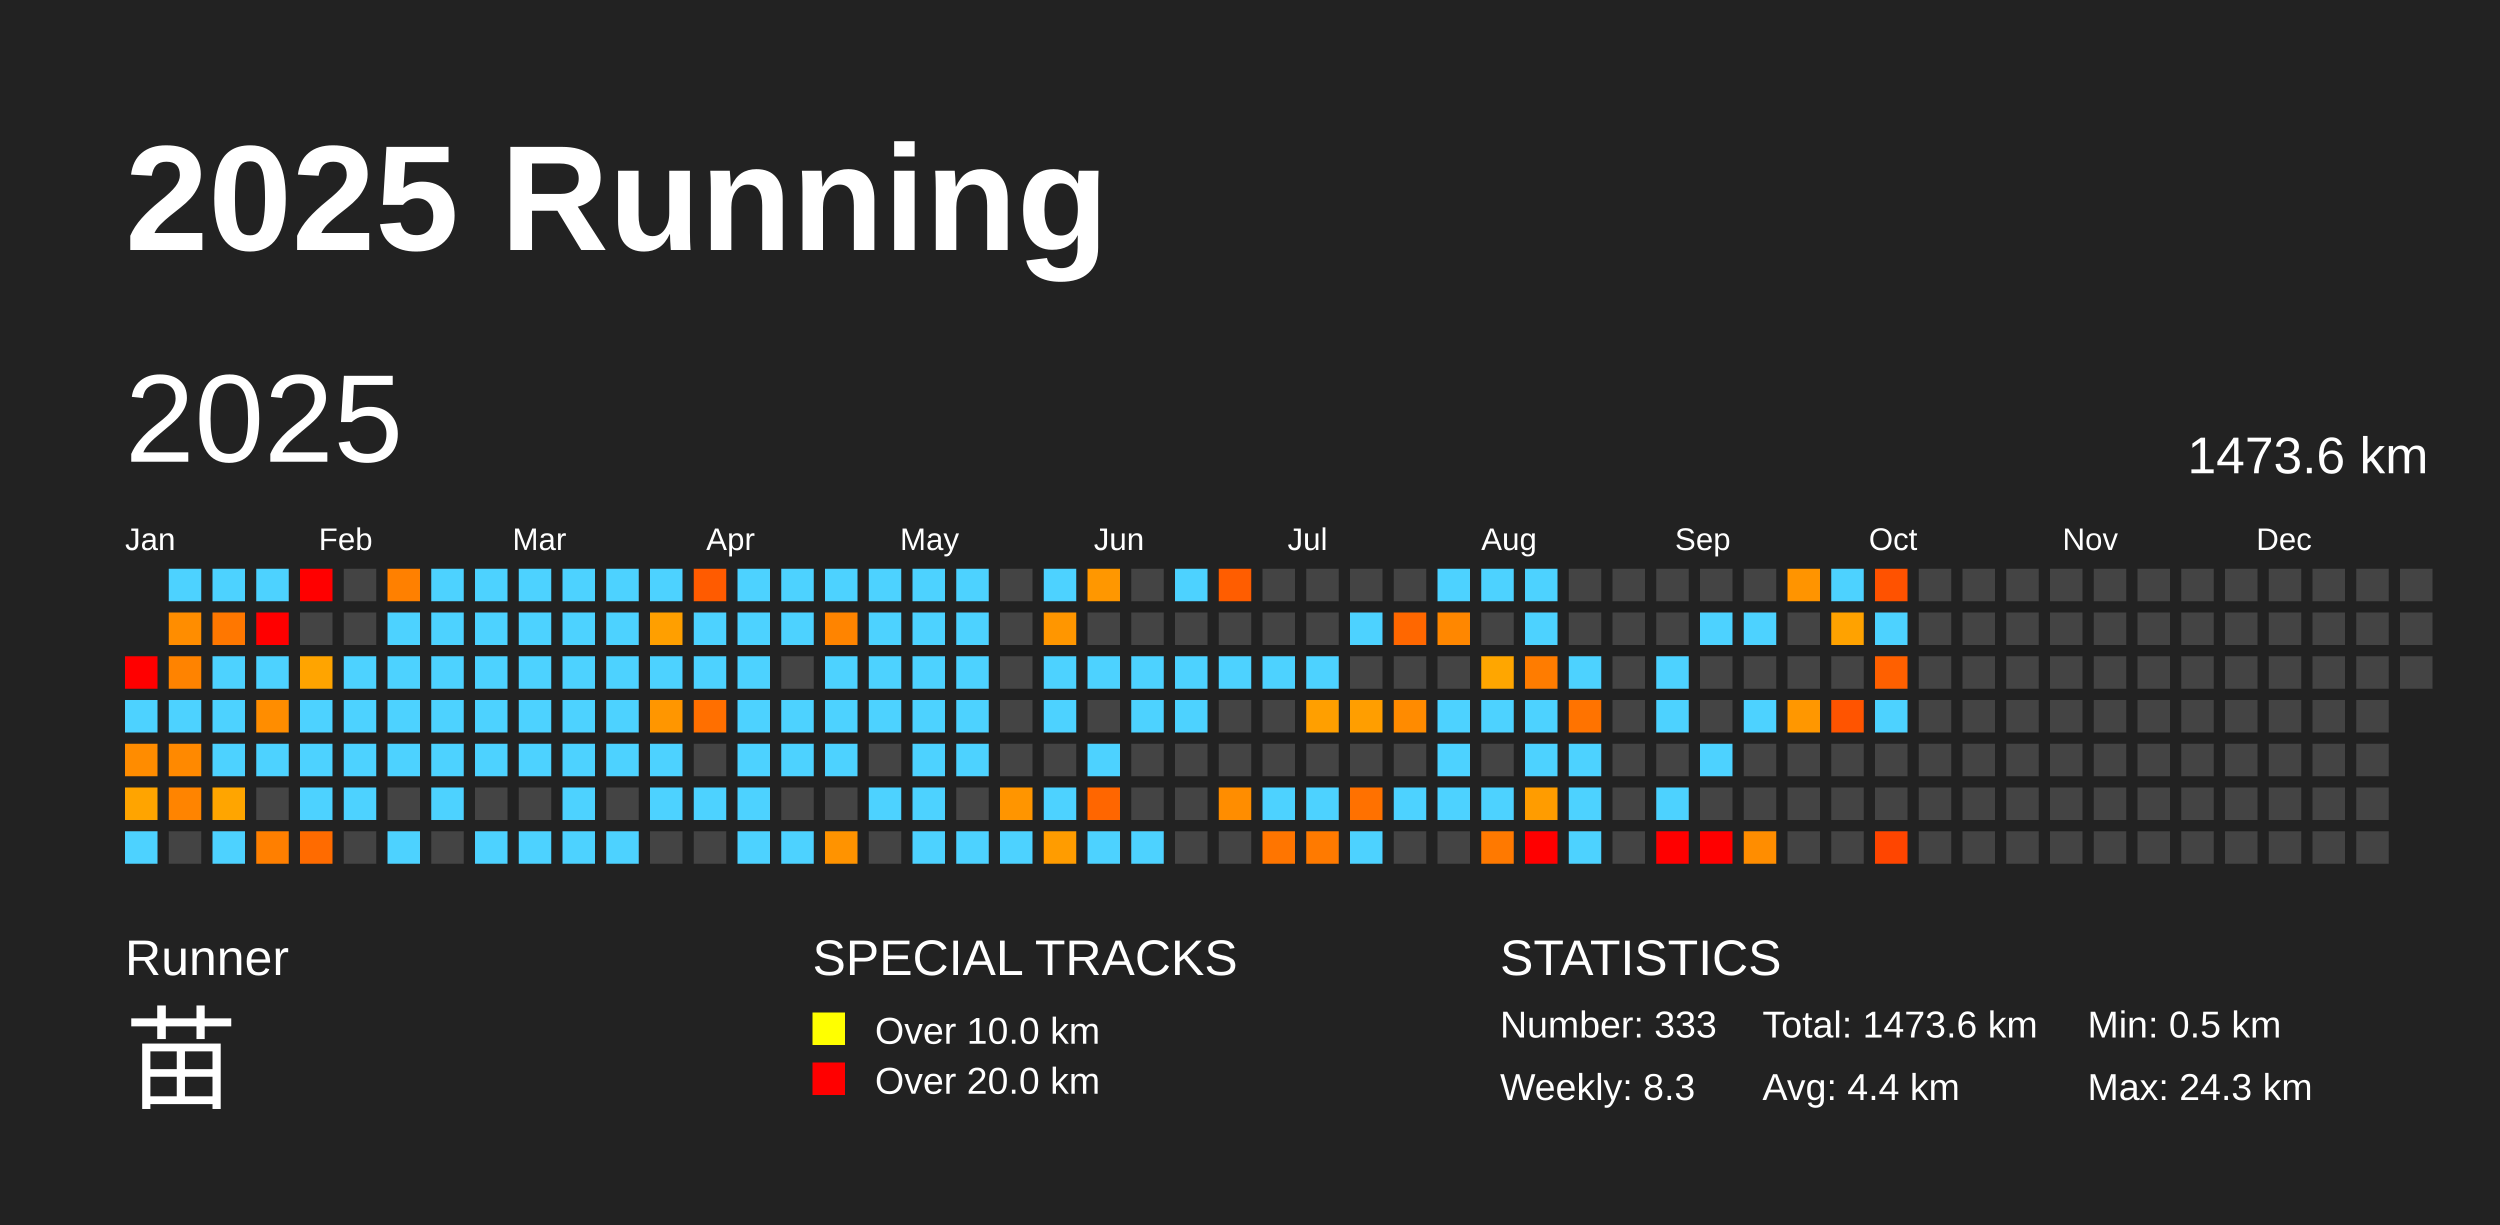
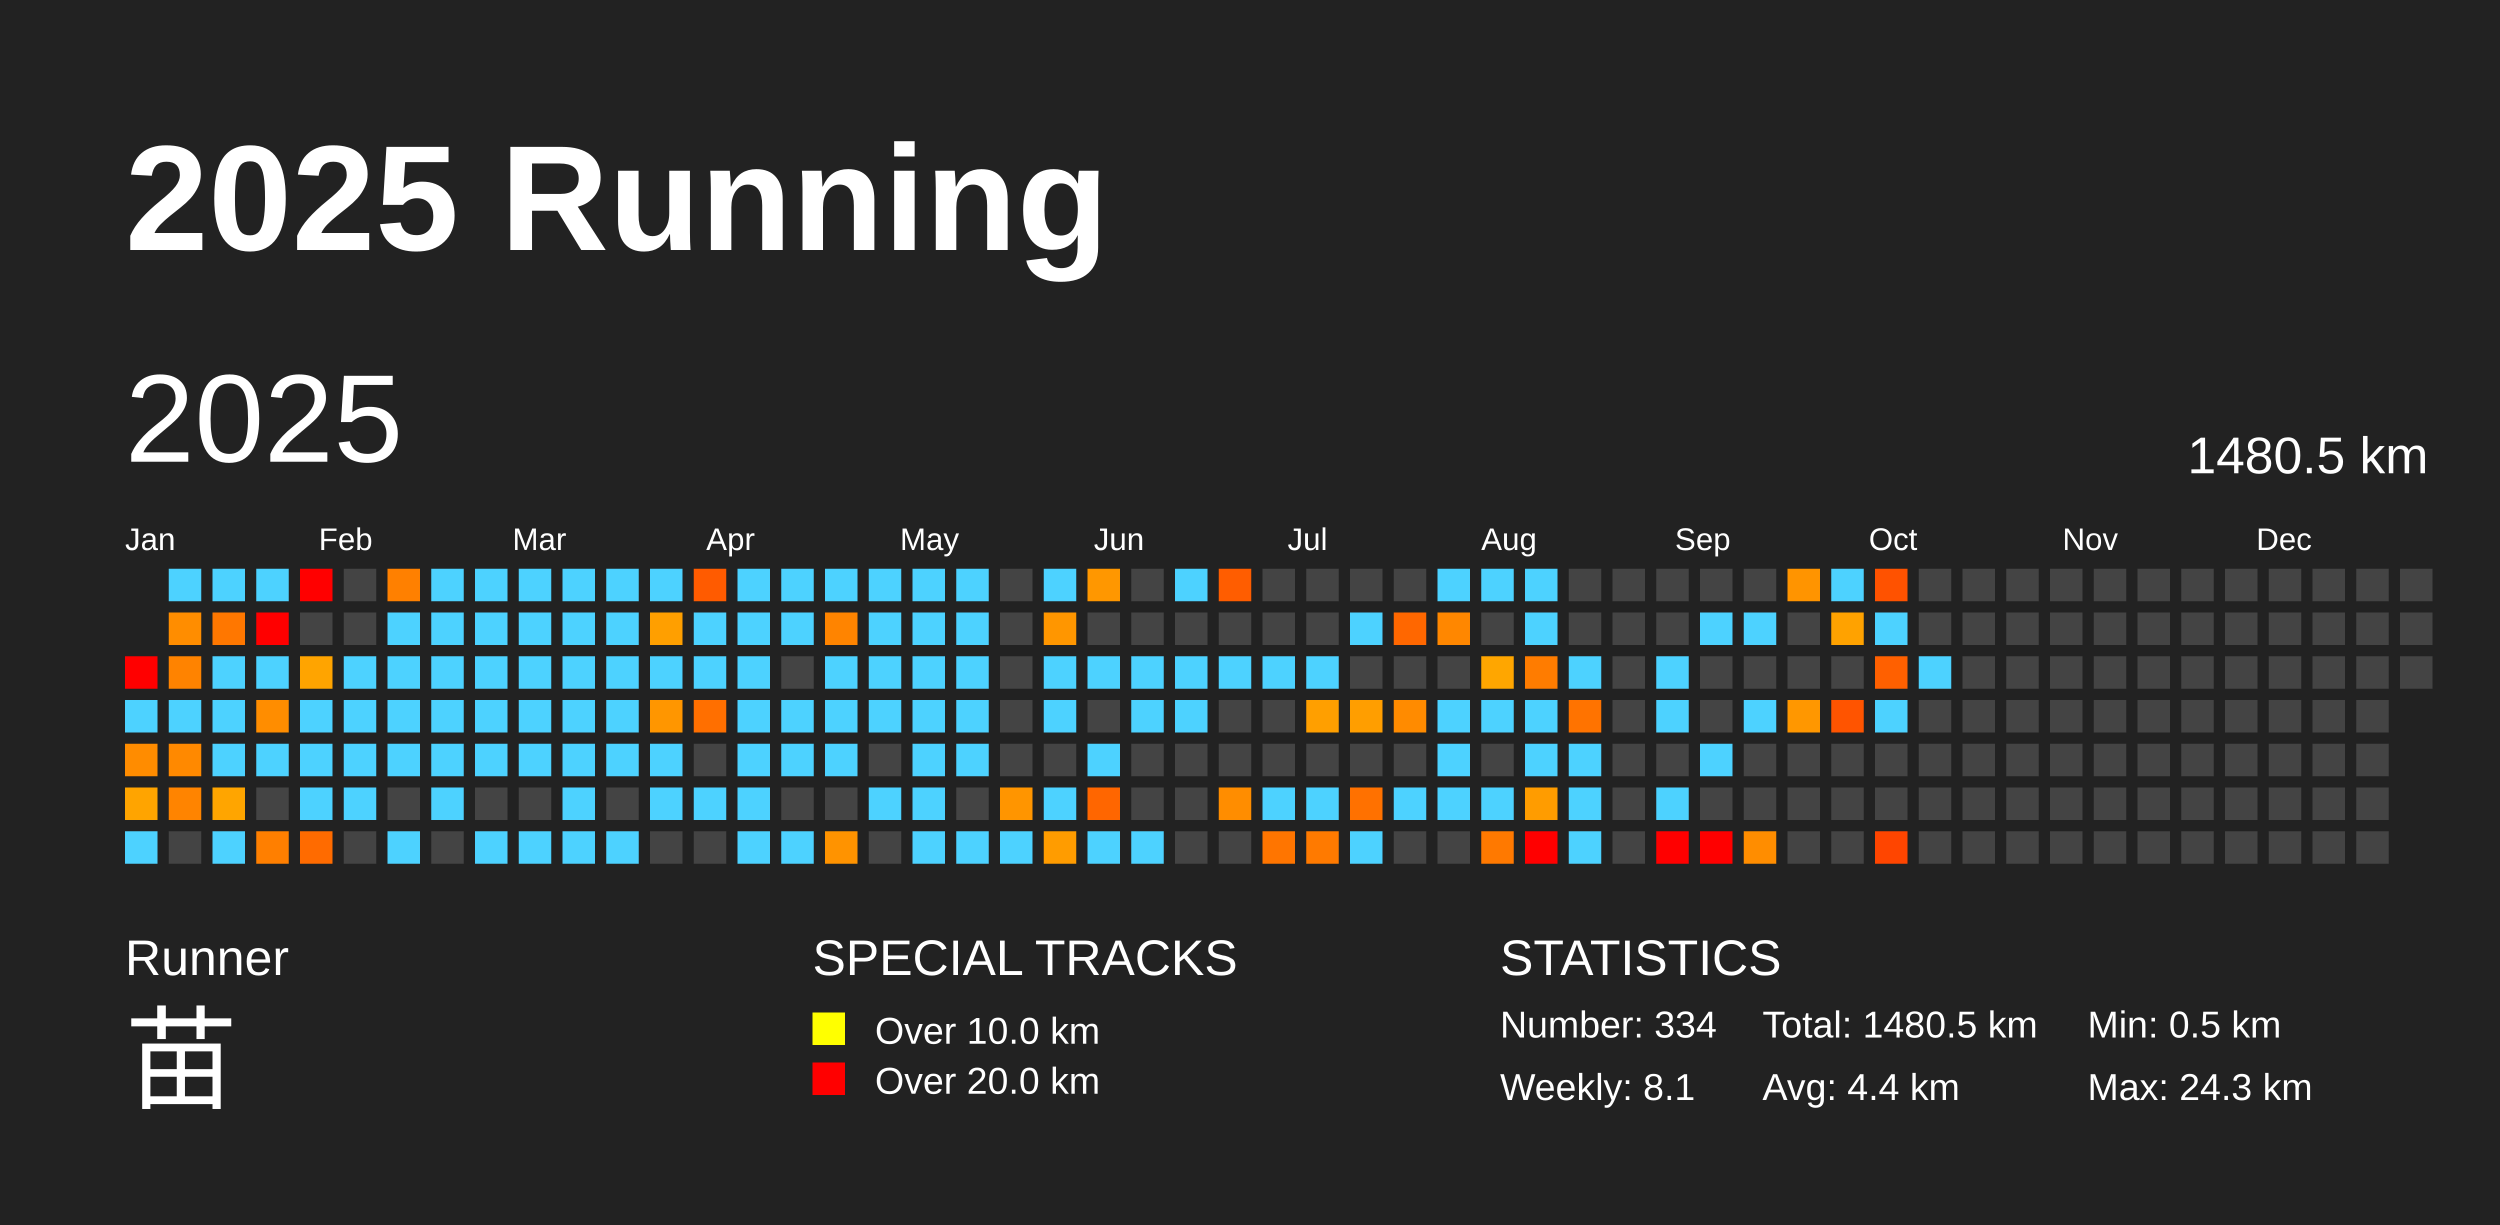
<svg xmlns="http://www.w3.org/2000/svg" baseProfile="full" height="98mm" version="1.1" viewBox="0,0,200,98" width="200mm">
  <defs />
  <rect fill="#222222" height="98" width="200" x="0" y="0" />
  <text fill="#FFFFFF" style="font-size:12px; font-family:Arial; font-weight:bold;" x="10" y="20">2025 Running</text>
  <text fill="#FFFFFF" style="font-size:4px; font-family:Arial" x="10" y="78">Runner</text>
  <text fill="#FFFFFF" style="font-size:9px; font-family:Arial" x="10" y="88">苗</text>
  <text fill="#FFFFFF" style="font-size:4px; font-family:Arial" x="65" y="78">SPECIAL TRACKS</text>
  <rect fill="yellow" height="2.6" width="2.6" x="65" y="81" />
  <text fill="#FFFFFF" style="font-size:3px; font-family:Arial" x="70" y="83.5">Over 10.0 km</text>
  <rect fill="red" height="2.6" width="2.6" x="65" y="85" />
  <text fill="#FFFFFF" style="font-size:3px; font-family:Arial" x="70" y="87.5">Over 20.0 km</text>
  <text fill="#FFFFFF" style="font-size:4px; font-family:Arial" x="120" y="78">STATISTICS</text>
-   <text fill="#FFFFFF" style="font-size:3px; font-family:Arial" x="120" y="83">Number: 333</text>
-   <text fill="#FFFFFF" style="font-size:3px; font-family:Arial" x="120" y="88">Weekly: 8.3</text>
-   <text fill="#FFFFFF" style="font-size:3px; font-family:Arial" x="141" y="83">Total: 1473.6 km</text>
+   <text fill="#FFFFFF" style="font-size:3px; font-family:Arial" x="120" y="83">Number: 334</text>
+   <text fill="#FFFFFF" style="font-size:3px; font-family:Arial" x="120" y="88">Weekly: 8.1</text>
+   <text fill="#FFFFFF" style="font-size:3px; font-family:Arial" x="141" y="83">Total: 1480.5 km</text>
  <text fill="#FFFFFF" style="font-size:3px; font-family:Arial" x="141" y="88">Avg: 4.4 km</text>
  <text fill="#FFFFFF" style="font-size:3px; font-family:Arial" x="167" y="83">Min: 0.5 km</text>
  <text fill="#FFFFFF" style="font-size:3px; font-family:Arial" x="167" y="88">Max: 24.3 km</text>
  <text dominant-baseline="hanging" fill="#FFFFFF" style="font-size:10.0px; font-family:Arial;" x="10" y="30">2025</text>
-   <text dominant-baseline="hanging" fill="#FFFFFF" style="font-size:4.125px; font-family:Arial;" x="175" y="35">1473.6 km</text>
+   <text dominant-baseline="hanging" fill="#FFFFFF" style="font-size:4.125px; font-family:Arial;" x="175" y="35">1480.5 km</text>
  <text fill="#FFFFFF" style="font-size:2.5px; font-family:Arial" x="10.0" y="44">Jan</text>
  <text fill="#FFFFFF" style="font-size:2.5px; font-family:Arial" x="25.5" y="44">Feb</text>
  <text fill="#FFFFFF" style="font-size:2.5px; font-family:Arial" x="41.0" y="44">Mar</text>
  <text fill="#FFFFFF" style="font-size:2.5px; font-family:Arial" x="56.5" y="44">Apr</text>
  <text fill="#FFFFFF" style="font-size:2.5px; font-family:Arial" x="72.0" y="44">May</text>
  <text fill="#FFFFFF" style="font-size:2.5px; font-family:Arial" x="87.5" y="44">Jun</text>
  <text fill="#FFFFFF" style="font-size:2.5px; font-family:Arial" x="103.0" y="44">Jul</text>
  <text fill="#FFFFFF" style="font-size:2.5px; font-family:Arial" x="118.5" y="44">Aug</text>
  <text fill="#FFFFFF" style="font-size:2.5px; font-family:Arial" x="134.0" y="44">Sep</text>
  <text fill="#FFFFFF" style="font-size:2.5px; font-family:Arial" x="149.5" y="44">Oct</text>
  <text fill="#FFFFFF" style="font-size:2.5px; font-family:Arial" x="165.0" y="44">Nov</text>
  <text fill="#FFFFFF" style="font-size:2.5px; font-family:Arial" x="180.5" y="44">Dec</text>
  <rect fill="red" height="2.6" width="2.6" x="10.0" y="52.5" />
  <rect fill="#4dd2ff" height="2.6" width="2.6" x="10.0" y="56.0" />
  <rect fill="#ff8c00" height="2.6" width="2.6" x="10.0" y="59.5" />
  <rect fill="#ffa400" height="2.6" width="2.6" x="10.0" y="63.0" />
  <rect fill="#4dd2ff" height="2.6" width="2.6" x="10.0" y="66.5" />
  <rect fill="#4dd2ff" height="2.6" width="2.6" x="13.5" y="45.5" />
  <rect fill="#ff8d00" height="2.6" width="2.6" x="13.5" y="49.0" />
  <rect fill="#ff8300" height="2.6" width="2.6" x="13.5" y="52.5" />
  <rect fill="#4dd2ff" height="2.6" width="2.6" x="13.5" y="56.0" />
  <rect fill="#ff8900" height="2.6" width="2.6" x="13.5" y="59.5" />
  <rect fill="#ff8400" height="2.6" width="2.6" x="13.5" y="63.0" />
  <rect fill="#444444" height="2.6" width="2.6" x="13.5" y="66.5" />
  <rect fill="#4dd2ff" height="2.6" width="2.6" x="17.0" y="45.5" />
  <rect fill="#ff7700" height="2.6" width="2.6" x="17.0" y="49.0" />
  <rect fill="#4dd2ff" height="2.6" width="2.6" x="17.0" y="52.5" />
  <rect fill="#4dd2ff" height="2.6" width="2.6" x="17.0" y="56.0" />
  <rect fill="#4dd2ff" height="2.6" width="2.6" x="17.0" y="59.5" />
  <rect fill="#ffa500" height="2.6" width="2.6" x="17.0" y="63.0" />
  <rect fill="#4dd2ff" height="2.6" width="2.6" x="17.0" y="66.5" />
  <rect fill="#4dd2ff" height="2.6" width="2.6" x="20.5" y="45.5" />
  <rect fill="red" height="2.6" width="2.6" x="20.5" y="49.0" />
  <rect fill="#4dd2ff" height="2.6" width="2.6" x="20.5" y="52.5" />
  <rect fill="#ff8d00" height="2.6" width="2.6" x="20.5" y="56.0" />
  <rect fill="#4dd2ff" height="2.6" width="2.6" x="20.5" y="59.5" />
  <rect fill="#444444" height="2.6" width="2.6" x="20.5" y="63.0" />
  <rect fill="#ff7f00" height="2.6" width="2.6" x="20.5" y="66.5" />
  <rect fill="red" height="2.6" width="2.6" x="24.0" y="45.5" />
  <rect fill="#444444" height="2.6" width="2.6" x="24.0" y="49.0" />
  <rect fill="#ffa400" height="2.6" width="2.6" x="24.0" y="52.5" />
  <rect fill="#4dd2ff" height="2.6" width="2.6" x="24.0" y="56.0" />
  <rect fill="#4dd2ff" height="2.6" width="2.6" x="24.0" y="59.5" />
  <rect fill="#4dd2ff" height="2.6" width="2.6" x="24.0" y="63.0" />
  <rect fill="#ff6b00" height="2.6" width="2.6" x="24.0" y="66.5" />
  <rect fill="#444444" height="2.6" width="2.6" x="27.5" y="45.5" />
  <rect fill="#444444" height="2.6" width="2.6" x="27.5" y="49.0" />
  <rect fill="#4dd2ff" height="2.6" width="2.6" x="27.5" y="52.5" />
  <rect fill="#4dd2ff" height="2.6" width="2.6" x="27.5" y="56.0" />
  <rect fill="#4dd2ff" height="2.6" width="2.6" x="27.5" y="59.5" />
  <rect fill="#4dd2ff" height="2.6" width="2.6" x="27.5" y="63.0" />
  <rect fill="#444444" height="2.6" width="2.6" x="27.5" y="66.5" />
  <rect fill="#ff8000" height="2.6" width="2.6" x="31.0" y="45.5" />
  <rect fill="#4dd2ff" height="2.6" width="2.6" x="31.0" y="49.0" />
  <rect fill="#4dd2ff" height="2.6" width="2.6" x="31.0" y="52.5" />
  <rect fill="#4dd2ff" height="2.6" width="2.6" x="31.0" y="56.0" />
  <rect fill="#4dd2ff" height="2.6" width="2.6" x="31.0" y="59.5" />
  <rect fill="#444444" height="2.6" width="2.6" x="31.0" y="63.0" />
  <rect fill="#4dd2ff" height="2.6" width="2.6" x="31.0" y="66.5" />
  <rect fill="#4dd2ff" height="2.6" width="2.6" x="34.5" y="45.5" />
  <rect fill="#4dd2ff" height="2.6" width="2.6" x="34.5" y="49.0" />
  <rect fill="#4dd2ff" height="2.6" width="2.6" x="34.5" y="52.5" />
  <rect fill="#4dd2ff" height="2.6" width="2.6" x="34.5" y="56.0" />
  <rect fill="#4dd2ff" height="2.6" width="2.6" x="34.5" y="59.5" />
  <rect fill="#4dd2ff" height="2.6" width="2.6" x="34.5" y="63.0" />
  <rect fill="#444444" height="2.6" width="2.6" x="34.5" y="66.5" />
  <rect fill="#4dd2ff" height="2.6" width="2.6" x="38.0" y="45.5" />
  <rect fill="#4dd2ff" height="2.6" width="2.6" x="38.0" y="49.0" />
  <rect fill="#4dd2ff" height="2.6" width="2.6" x="38.0" y="52.5" />
  <rect fill="#4dd2ff" height="2.6" width="2.6" x="38.0" y="56.0" />
  <rect fill="#4dd2ff" height="2.6" width="2.6" x="38.0" y="59.5" />
  <rect fill="#444444" height="2.6" width="2.6" x="38.0" y="63.0" />
  <rect fill="#4dd2ff" height="2.6" width="2.6" x="38.0" y="66.5" />
  <rect fill="#4dd2ff" height="2.6" width="2.6" x="41.5" y="45.5" />
  <rect fill="#4dd2ff" height="2.6" width="2.6" x="41.5" y="49.0" />
  <rect fill="#4dd2ff" height="2.6" width="2.6" x="41.5" y="52.5" />
  <rect fill="#4dd2ff" height="2.6" width="2.6" x="41.5" y="56.0" />
  <rect fill="#4dd2ff" height="2.6" width="2.6" x="41.5" y="59.5" />
  <rect fill="#444444" height="2.6" width="2.6" x="41.5" y="63.0" />
  <rect fill="#4dd2ff" height="2.6" width="2.6" x="41.5" y="66.5" />
  <rect fill="#4dd2ff" height="2.6" width="2.6" x="45.0" y="45.5" />
  <rect fill="#4dd2ff" height="2.6" width="2.6" x="45.0" y="49.0" />
  <rect fill="#4dd2ff" height="2.6" width="2.6" x="45.0" y="52.5" />
  <rect fill="#4dd2ff" height="2.6" width="2.6" x="45.0" y="56.0" />
  <rect fill="#4dd2ff" height="2.6" width="2.6" x="45.0" y="59.5" />
  <rect fill="#4dd2ff" height="2.6" width="2.6" x="45.0" y="63.0" />
  <rect fill="#4dd2ff" height="2.6" width="2.6" x="45.0" y="66.5" />
  <rect fill="#4dd2ff" height="2.6" width="2.6" x="48.5" y="45.5" />
  <rect fill="#4dd2ff" height="2.6" width="2.6" x="48.5" y="49.0" />
  <rect fill="#4dd2ff" height="2.6" width="2.6" x="48.5" y="52.5" />
  <rect fill="#4dd2ff" height="2.6" width="2.6" x="48.5" y="56.0" />
  <rect fill="#4dd2ff" height="2.6" width="2.6" x="48.5" y="59.5" />
  <rect fill="#444444" height="2.6" width="2.6" x="48.5" y="63.0" />
  <rect fill="#4dd2ff" height="2.6" width="2.6" x="48.5" y="66.5" />
  <rect fill="#4dd2ff" height="2.6" width="2.6" x="52.0" y="45.5" />
  <rect fill="#ff9f00" height="2.6" width="2.6" x="52.0" y="49.0" />
  <rect fill="#4dd2ff" height="2.6" width="2.6" x="52.0" y="52.5" />
  <rect fill="#ff9600" height="2.6" width="2.6" x="52.0" y="56.0" />
  <rect fill="#4dd2ff" height="2.6" width="2.6" x="52.0" y="59.5" />
  <rect fill="#4dd2ff" height="2.6" width="2.6" x="52.0" y="63.0" />
  <rect fill="#444444" height="2.6" width="2.6" x="52.0" y="66.5" />
  <rect fill="#ff5b00" height="2.6" width="2.6" x="55.5" y="45.5" />
  <rect fill="#4dd2ff" height="2.6" width="2.6" x="55.5" y="49.0" />
  <rect fill="#4dd2ff" height="2.6" width="2.6" x="55.5" y="52.5" />
  <rect fill="#ff6f00" height="2.6" width="2.6" x="55.5" y="56.0" />
  <rect fill="#444444" height="2.6" width="2.6" x="55.5" y="59.5" />
  <rect fill="#4dd2ff" height="2.6" width="2.6" x="55.5" y="63.0" />
  <rect fill="#444444" height="2.6" width="2.6" x="55.5" y="66.5" />
  <rect fill="#4dd2ff" height="2.6" width="2.6" x="59.0" y="45.5" />
  <rect fill="#4dd2ff" height="2.6" width="2.6" x="59.0" y="49.0" />
  <rect fill="#4dd2ff" height="2.6" width="2.6" x="59.0" y="52.5" />
  <rect fill="#4dd2ff" height="2.6" width="2.6" x="59.0" y="56.0" />
  <rect fill="#4dd2ff" height="2.6" width="2.6" x="59.0" y="59.5" />
  <rect fill="#4dd2ff" height="2.6" width="2.6" x="59.0" y="63.0" />
  <rect fill="#4dd2ff" height="2.6" width="2.6" x="59.0" y="66.5" />
  <rect fill="#4dd2ff" height="2.6" width="2.6" x="62.5" y="45.5" />
  <rect fill="#4dd2ff" height="2.6" width="2.6" x="62.5" y="49.0" />
  <rect fill="#444444" height="2.6" width="2.6" x="62.5" y="52.5" />
  <rect fill="#4dd2ff" height="2.6" width="2.6" x="62.5" y="56.0" />
  <rect fill="#4dd2ff" height="2.6" width="2.6" x="62.5" y="59.5" />
  <rect fill="#444444" height="2.6" width="2.6" x="62.5" y="63.0" />
  <rect fill="#4dd2ff" height="2.6" width="2.6" x="62.5" y="66.5" />
  <rect fill="#4dd2ff" height="2.6" width="2.6" x="66.0" y="45.5" />
  <rect fill="#ff8400" height="2.6" width="2.6" x="66.0" y="49.0" />
  <rect fill="#4dd2ff" height="2.6" width="2.6" x="66.0" y="52.5" />
  <rect fill="#4dd2ff" height="2.6" width="2.6" x="66.0" y="56.0" />
  <rect fill="#4dd2ff" height="2.6" width="2.6" x="66.0" y="59.5" />
  <rect fill="#444444" height="2.6" width="2.6" x="66.0" y="63.0" />
  <rect fill="#ff9300" height="2.6" width="2.6" x="66.0" y="66.5" />
  <rect fill="#4dd2ff" height="2.6" width="2.6" x="69.5" y="45.5" />
  <rect fill="#4dd2ff" height="2.6" width="2.6" x="69.5" y="49.0" />
  <rect fill="#4dd2ff" height="2.6" width="2.6" x="69.5" y="52.5" />
  <rect fill="#4dd2ff" height="2.6" width="2.6" x="69.5" y="56.0" />
  <rect fill="#444444" height="2.6" width="2.6" x="69.5" y="59.5" />
  <rect fill="#4dd2ff" height="2.6" width="2.6" x="69.5" y="63.0" />
  <rect fill="#444444" height="2.6" width="2.6" x="69.5" y="66.5" />
  <rect fill="#4dd2ff" height="2.6" width="2.6" x="73.0" y="45.5" />
  <rect fill="#4dd2ff" height="2.6" width="2.6" x="73.0" y="49.0" />
  <rect fill="#4dd2ff" height="2.6" width="2.6" x="73.0" y="52.5" />
  <rect fill="#4dd2ff" height="2.6" width="2.6" x="73.0" y="56.0" />
  <rect fill="#4dd2ff" height="2.6" width="2.6" x="73.0" y="59.5" />
  <rect fill="#4dd2ff" height="2.6" width="2.6" x="73.0" y="63.0" />
  <rect fill="#4dd2ff" height="2.6" width="2.6" x="73.0" y="66.5" />
  <rect fill="#4dd2ff" height="2.6" width="2.6" x="76.5" y="45.5" />
  <rect fill="#4dd2ff" height="2.6" width="2.6" x="76.5" y="49.0" />
  <rect fill="#4dd2ff" height="2.6" width="2.6" x="76.5" y="52.5" />
  <rect fill="#4dd2ff" height="2.6" width="2.6" x="76.5" y="56.0" />
  <rect fill="#4dd2ff" height="2.6" width="2.6" x="76.5" y="59.5" />
  <rect fill="#444444" height="2.6" width="2.6" x="76.5" y="63.0" />
  <rect fill="#4dd2ff" height="2.6" width="2.6" x="76.5" y="66.5" />
  <rect fill="#444444" height="2.6" width="2.6" x="80.0" y="45.5" />
  <rect fill="#444444" height="2.6" width="2.6" x="80.0" y="49.0" />
  <rect fill="#444444" height="2.6" width="2.6" x="80.0" y="52.5" />
  <rect fill="#444444" height="2.6" width="2.6" x="80.0" y="56.0" />
  <rect fill="#444444" height="2.6" width="2.6" x="80.0" y="59.5" />
  <rect fill="#ff9500" height="2.6" width="2.6" x="80.0" y="63.0" />
  <rect fill="#4dd2ff" height="2.6" width="2.6" x="80.0" y="66.5" />
  <rect fill="#4dd2ff" height="2.6" width="2.6" x="83.5" y="45.5" />
  <rect fill="#ff9600" height="2.6" width="2.6" x="83.5" y="49.0" />
  <rect fill="#4dd2ff" height="2.6" width="2.6" x="83.5" y="52.5" />
  <rect fill="#4dd2ff" height="2.6" width="2.6" x="83.5" y="56.0" />
  <rect fill="#444444" height="2.6" width="2.6" x="83.5" y="59.5" />
  <rect fill="#4dd2ff" height="2.6" width="2.6" x="83.5" y="63.0" />
  <rect fill="#ff9c00" height="2.6" width="2.6" x="83.5" y="66.5" />
  <rect fill="#ff9700" height="2.6" width="2.6" x="87.0" y="45.5" />
  <rect fill="#444444" height="2.6" width="2.6" x="87.0" y="49.0" />
  <rect fill="#4dd2ff" height="2.6" width="2.6" x="87.0" y="52.5" />
  <rect fill="#444444" height="2.6" width="2.6" x="87.0" y="56.0" />
  <rect fill="#4dd2ff" height="2.6" width="2.6" x="87.0" y="59.5" />
  <rect fill="#ff6600" height="2.6" width="2.6" x="87.0" y="63.0" />
  <rect fill="#4dd2ff" height="2.6" width="2.6" x="87.0" y="66.5" />
  <rect fill="#444444" height="2.6" width="2.6" x="90.5" y="45.5" />
  <rect fill="#444444" height="2.6" width="2.6" x="90.5" y="49.0" />
  <rect fill="#4dd2ff" height="2.6" width="2.6" x="90.5" y="52.5" />
  <rect fill="#4dd2ff" height="2.6" width="2.6" x="90.5" y="56.0" />
  <rect fill="#444444" height="2.6" width="2.6" x="90.5" y="59.5" />
  <rect fill="#444444" height="2.6" width="2.6" x="90.5" y="63.0" />
  <rect fill="#4dd2ff" height="2.6" width="2.6" x="90.5" y="66.5" />
  <rect fill="#4dd2ff" height="2.6" width="2.6" x="94.0" y="45.5" />
  <rect fill="#444444" height="2.6" width="2.6" x="94.0" y="49.0" />
  <rect fill="#4dd2ff" height="2.6" width="2.6" x="94.0" y="52.5" />
  <rect fill="#4dd2ff" height="2.6" width="2.6" x="94.0" y="56.0" />
  <rect fill="#444444" height="2.6" width="2.6" x="94.0" y="59.5" />
  <rect fill="#444444" height="2.6" width="2.6" x="94.0" y="63.0" />
  <rect fill="#444444" height="2.6" width="2.6" x="94.0" y="66.5" />
  <rect fill="#ff5d00" height="2.6" width="2.6" x="97.5" y="45.5" />
  <rect fill="#444444" height="2.6" width="2.6" x="97.5" y="49.0" />
  <rect fill="#4dd2ff" height="2.6" width="2.6" x="97.5" y="52.5" />
  <rect fill="#444444" height="2.6" width="2.6" x="97.5" y="56.0" />
  <rect fill="#444444" height="2.6" width="2.6" x="97.5" y="59.5" />
  <rect fill="#ff8d00" height="2.6" width="2.6" x="97.5" y="63.0" />
  <rect fill="#444444" height="2.6" width="2.6" x="97.5" y="66.5" />
  <rect fill="#444444" height="2.6" width="2.6" x="101.0" y="45.5" />
  <rect fill="#444444" height="2.6" width="2.6" x="101.0" y="49.0" />
  <rect fill="#4dd2ff" height="2.6" width="2.6" x="101.0" y="52.5" />
  <rect fill="#444444" height="2.6" width="2.6" x="101.0" y="56.0" />
  <rect fill="#444444" height="2.6" width="2.6" x="101.0" y="59.5" />
  <rect fill="#4dd2ff" height="2.6" width="2.6" x="101.0" y="63.0" />
  <rect fill="#ff7500" height="2.6" width="2.6" x="101.0" y="66.5" />
  <rect fill="#444444" height="2.6" width="2.6" x="104.5" y="45.5" />
  <rect fill="#444444" height="2.6" width="2.6" x="104.5" y="49.0" />
  <rect fill="#4dd2ff" height="2.6" width="2.6" x="104.5" y="52.5" />
  <rect fill="#ff9f00" height="2.6" width="2.6" x="104.5" y="56.0" />
  <rect fill="#444444" height="2.6" width="2.6" x="104.5" y="59.5" />
  <rect fill="#4dd2ff" height="2.6" width="2.6" x="104.5" y="63.0" />
  <rect fill="#ff7a00" height="2.6" width="2.6" x="104.5" y="66.5" />
  <rect fill="#444444" height="2.6" width="2.6" x="108.0" y="45.5" />
  <rect fill="#4dd2ff" height="2.6" width="2.6" x="108.0" y="49.0" />
  <rect fill="#444444" height="2.6" width="2.6" x="108.0" y="52.5" />
  <rect fill="#ff9e00" height="2.6" width="2.6" x="108.0" y="56.0" />
  <rect fill="#444444" height="2.6" width="2.6" x="108.0" y="59.5" />
  <rect fill="#ff7100" height="2.6" width="2.6" x="108.0" y="63.0" />
  <rect fill="#4dd2ff" height="2.6" width="2.6" x="108.0" y="66.5" />
  <rect fill="#444444" height="2.6" width="2.6" x="111.5" y="45.5" />
  <rect fill="#ff6700" height="2.6" width="2.6" x="111.5" y="49.0" />
  <rect fill="#444444" height="2.6" width="2.6" x="111.5" y="52.5" />
  <rect fill="#ff8b00" height="2.6" width="2.6" x="111.5" y="56.0" />
  <rect fill="#444444" height="2.6" width="2.6" x="111.5" y="59.5" />
  <rect fill="#4dd2ff" height="2.6" width="2.6" x="111.5" y="63.0" />
  <rect fill="#444444" height="2.6" width="2.6" x="111.5" y="66.5" />
  <rect fill="#4dd2ff" height="2.6" width="2.6" x="115.0" y="45.5" />
  <rect fill="#ff8700" height="2.6" width="2.6" x="115.0" y="49.0" />
  <rect fill="#444444" height="2.6" width="2.6" x="115.0" y="52.5" />
  <rect fill="#4dd2ff" height="2.6" width="2.6" x="115.0" y="56.0" />
  <rect fill="#4dd2ff" height="2.6" width="2.6" x="115.0" y="59.5" />
  <rect fill="#4dd2ff" height="2.6" width="2.6" x="115.0" y="63.0" />
  <rect fill="#444444" height="2.6" width="2.6" x="115.0" y="66.5" />
  <rect fill="#4dd2ff" height="2.6" width="2.6" x="118.5" y="45.5" />
  <rect fill="#444444" height="2.6" width="2.6" x="118.5" y="49.0" />
  <rect fill="#ffa600" height="2.6" width="2.6" x="118.5" y="52.5" />
  <rect fill="#4dd2ff" height="2.6" width="2.6" x="118.5" y="56.0" />
  <rect fill="#444444" height="2.6" width="2.6" x="118.5" y="59.5" />
  <rect fill="#4dd2ff" height="2.6" width="2.6" x="118.5" y="63.0" />
  <rect fill="#ff7900" height="2.6" width="2.6" x="118.5" y="66.5" />
  <rect fill="#4dd2ff" height="2.6" width="2.6" x="122.0" y="45.5" />
  <rect fill="#4dd2ff" height="2.6" width="2.6" x="122.0" y="49.0" />
  <rect fill="#ff7c00" height="2.6" width="2.6" x="122.0" y="52.5" />
  <rect fill="#4dd2ff" height="2.6" width="2.6" x="122.0" y="56.0" />
  <rect fill="#4dd2ff" height="2.6" width="2.6" x="122.0" y="59.5" />
  <rect fill="#ff9c00" height="2.6" width="2.6" x="122.0" y="63.0" />
  <rect fill="red" height="2.6" width="2.6" x="122.0" y="66.5" />
  <rect fill="#444444" height="2.6" width="2.6" x="125.5" y="45.5" />
  <rect fill="#444444" height="2.6" width="2.6" x="125.5" y="49.0" />
  <rect fill="#4dd2ff" height="2.6" width="2.6" x="125.5" y="52.5" />
  <rect fill="#ff7300" height="2.6" width="2.6" x="125.5" y="56.0" />
  <rect fill="#4dd2ff" height="2.6" width="2.6" x="125.5" y="59.5" />
  <rect fill="#4dd2ff" height="2.6" width="2.6" x="125.5" y="63.0" />
  <rect fill="#4dd2ff" height="2.6" width="2.6" x="125.5" y="66.5" />
  <rect fill="#444444" height="2.6" width="2.6" x="129.0" y="45.5" />
  <rect fill="#444444" height="2.6" width="2.6" x="129.0" y="49.0" />
  <rect fill="#444444" height="2.6" width="2.6" x="129.0" y="52.5" />
  <rect fill="#444444" height="2.6" width="2.6" x="129.0" y="56.0" />
  <rect fill="#444444" height="2.6" width="2.6" x="129.0" y="59.5" />
  <rect fill="#444444" height="2.6" width="2.6" x="129.0" y="63.0" />
  <rect fill="#444444" height="2.6" width="2.6" x="129.0" y="66.5" />
  <rect fill="#444444" height="2.6" width="2.6" x="132.5" y="45.5" />
  <rect fill="#444444" height="2.6" width="2.6" x="132.5" y="49.0" />
  <rect fill="#4dd2ff" height="2.6" width="2.6" x="132.5" y="52.5" />
  <rect fill="#4dd2ff" height="2.6" width="2.6" x="132.5" y="56.0" />
  <rect fill="#444444" height="2.6" width="2.6" x="132.5" y="59.5" />
  <rect fill="#4dd2ff" height="2.6" width="2.6" x="132.5" y="63.0" />
  <rect fill="red" height="2.6" width="2.6" x="132.5" y="66.5" />
  <rect fill="#444444" height="2.6" width="2.6" x="136.0" y="45.5" />
  <rect fill="#4dd2ff" height="2.6" width="2.6" x="136.0" y="49.0" />
  <rect fill="#444444" height="2.6" width="2.6" x="136.0" y="52.5" />
  <rect fill="#444444" height="2.6" width="2.6" x="136.0" y="56.0" />
  <rect fill="#4dd2ff" height="2.6" width="2.6" x="136.0" y="59.5" />
  <rect fill="#444444" height="2.6" width="2.6" x="136.0" y="63.0" />
  <rect fill="red" height="2.6" width="2.6" x="136.0" y="66.5" />
  <rect fill="#444444" height="2.6" width="2.6" x="139.5" y="45.5" />
  <rect fill="#4dd2ff" height="2.6" width="2.6" x="139.5" y="49.0" />
  <rect fill="#444444" height="2.6" width="2.6" x="139.5" y="52.5" />
  <rect fill="#4dd2ff" height="2.6" width="2.6" x="139.5" y="56.0" />
  <rect fill="#444444" height="2.6" width="2.6" x="139.5" y="59.5" />
  <rect fill="#444444" height="2.6" width="2.6" x="139.5" y="63.0" />
  <rect fill="#ff8d00" height="2.6" width="2.6" x="139.5" y="66.5" />
  <rect fill="#ff9400" height="2.6" width="2.6" x="143.0" y="45.5" />
  <rect fill="#444444" height="2.6" width="2.6" x="143.0" y="49.0" />
  <rect fill="#444444" height="2.6" width="2.6" x="143.0" y="52.5" />
  <rect fill="#ff9700" height="2.6" width="2.6" x="143.0" y="56.0" />
  <rect fill="#444444" height="2.6" width="2.6" x="143.0" y="59.5" />
  <rect fill="#444444" height="2.6" width="2.6" x="143.0" y="63.0" />
  <rect fill="#444444" height="2.6" width="2.6" x="143.0" y="66.5" />
  <rect fill="#4dd2ff" height="2.6" width="2.6" x="146.5" y="45.5" />
  <rect fill="#ffa200" height="2.6" width="2.6" x="146.5" y="49.0" />
  <rect fill="#444444" height="2.6" width="2.6" x="146.5" y="52.5" />
  <rect fill="#ff5400" height="2.6" width="2.6" x="146.5" y="56.0" />
  <rect fill="#444444" height="2.6" width="2.6" x="146.5" y="59.5" />
  <rect fill="#444444" height="2.6" width="2.6" x="146.5" y="63.0" />
  <rect fill="#444444" height="2.6" width="2.6" x="146.5" y="66.5" />
  <rect fill="#ff5200" height="2.6" width="2.6" x="150.0" y="45.5" />
  <rect fill="#4dd2ff" height="2.6" width="2.6" x="150.0" y="49.0" />
  <rect fill="#ff6000" height="2.6" width="2.6" x="150.0" y="52.5" />
  <rect fill="#4dd2ff" height="2.6" width="2.6" x="150.0" y="56.0" />
  <rect fill="#444444" height="2.6" width="2.6" x="150.0" y="59.5" />
  <rect fill="#444444" height="2.6" width="2.6" x="150.0" y="63.0" />
  <rect fill="#ff4500" height="2.6" width="2.6" x="150.0" y="66.5" />
  <rect fill="#444444" height="2.6" width="2.6" x="153.5" y="45.5" />
  <rect fill="#444444" height="2.6" width="2.6" x="153.5" y="49.0" />
-   <rect fill="#444444" height="2.6" width="2.6" x="153.5" y="52.5" />
+   <rect fill="#4dd2ff" height="2.6" width="2.6" x="153.5" y="52.5" />
  <rect fill="#444444" height="2.6" width="2.6" x="153.5" y="56.0" />
  <rect fill="#444444" height="2.6" width="2.6" x="153.5" y="59.5" />
  <rect fill="#444444" height="2.6" width="2.6" x="153.5" y="63.0" />
  <rect fill="#444444" height="2.6" width="2.6" x="153.5" y="66.5" />
  <rect fill="#444444" height="2.6" width="2.6" x="157.0" y="45.5" />
  <rect fill="#444444" height="2.6" width="2.6" x="157.0" y="49.0" />
  <rect fill="#444444" height="2.6" width="2.6" x="157.0" y="52.5" />
  <rect fill="#444444" height="2.6" width="2.6" x="157.0" y="56.0" />
  <rect fill="#444444" height="2.6" width="2.6" x="157.0" y="59.5" />
  <rect fill="#444444" height="2.6" width="2.6" x="157.0" y="63.0" />
  <rect fill="#444444" height="2.6" width="2.6" x="157.0" y="66.5" />
  <rect fill="#444444" height="2.6" width="2.6" x="160.5" y="45.5" />
  <rect fill="#444444" height="2.6" width="2.6" x="160.5" y="49.0" />
  <rect fill="#444444" height="2.6" width="2.6" x="160.5" y="52.5" />
  <rect fill="#444444" height="2.6" width="2.6" x="160.5" y="56.0" />
  <rect fill="#444444" height="2.6" width="2.6" x="160.5" y="59.5" />
  <rect fill="#444444" height="2.6" width="2.6" x="160.5" y="63.0" />
  <rect fill="#444444" height="2.6" width="2.6" x="160.5" y="66.5" />
  <rect fill="#444444" height="2.6" width="2.6" x="164.0" y="45.5" />
  <rect fill="#444444" height="2.6" width="2.6" x="164.0" y="49.0" />
  <rect fill="#444444" height="2.6" width="2.6" x="164.0" y="52.5" />
  <rect fill="#444444" height="2.6" width="2.6" x="164.0" y="56.0" />
  <rect fill="#444444" height="2.6" width="2.6" x="164.0" y="59.5" />
  <rect fill="#444444" height="2.6" width="2.6" x="164.0" y="63.0" />
  <rect fill="#444444" height="2.6" width="2.6" x="164.0" y="66.5" />
  <rect fill="#444444" height="2.6" width="2.6" x="167.5" y="45.5" />
  <rect fill="#444444" height="2.6" width="2.6" x="167.5" y="49.0" />
  <rect fill="#444444" height="2.6" width="2.6" x="167.5" y="52.5" />
  <rect fill="#444444" height="2.6" width="2.6" x="167.5" y="56.0" />
  <rect fill="#444444" height="2.6" width="2.6" x="167.5" y="59.5" />
  <rect fill="#444444" height="2.6" width="2.6" x="167.5" y="63.0" />
  <rect fill="#444444" height="2.6" width="2.6" x="167.5" y="66.5" />
  <rect fill="#444444" height="2.6" width="2.6" x="171.0" y="45.5" />
  <rect fill="#444444" height="2.6" width="2.6" x="171.0" y="49.0" />
  <rect fill="#444444" height="2.6" width="2.6" x="171.0" y="52.5" />
  <rect fill="#444444" height="2.6" width="2.6" x="171.0" y="56.0" />
  <rect fill="#444444" height="2.6" width="2.6" x="171.0" y="59.5" />
  <rect fill="#444444" height="2.6" width="2.6" x="171.0" y="63.0" />
  <rect fill="#444444" height="2.6" width="2.6" x="171.0" y="66.5" />
  <rect fill="#444444" height="2.6" width="2.6" x="174.5" y="45.5" />
  <rect fill="#444444" height="2.6" width="2.6" x="174.5" y="49.0" />
  <rect fill="#444444" height="2.6" width="2.6" x="174.5" y="52.5" />
  <rect fill="#444444" height="2.6" width="2.6" x="174.5" y="56.0" />
  <rect fill="#444444" height="2.6" width="2.6" x="174.5" y="59.5" />
  <rect fill="#444444" height="2.6" width="2.6" x="174.5" y="63.0" />
  <rect fill="#444444" height="2.6" width="2.6" x="174.5" y="66.5" />
  <rect fill="#444444" height="2.6" width="2.6" x="178.0" y="45.5" />
  <rect fill="#444444" height="2.6" width="2.6" x="178.0" y="49.0" />
  <rect fill="#444444" height="2.6" width="2.6" x="178.0" y="52.5" />
  <rect fill="#444444" height="2.6" width="2.6" x="178.0" y="56.0" />
  <rect fill="#444444" height="2.6" width="2.6" x="178.0" y="59.5" />
  <rect fill="#444444" height="2.6" width="2.6" x="178.0" y="63.0" />
  <rect fill="#444444" height="2.6" width="2.6" x="178.0" y="66.5" />
  <rect fill="#444444" height="2.6" width="2.6" x="181.5" y="45.5" />
  <rect fill="#444444" height="2.6" width="2.6" x="181.5" y="49.0" />
  <rect fill="#444444" height="2.6" width="2.6" x="181.5" y="52.5" />
  <rect fill="#444444" height="2.6" width="2.6" x="181.5" y="56.0" />
  <rect fill="#444444" height="2.6" width="2.6" x="181.5" y="59.5" />
  <rect fill="#444444" height="2.6" width="2.6" x="181.5" y="63.0" />
  <rect fill="#444444" height="2.6" width="2.6" x="181.5" y="66.5" />
  <rect fill="#444444" height="2.6" width="2.6" x="185.0" y="45.5" />
  <rect fill="#444444" height="2.6" width="2.6" x="185.0" y="49.0" />
  <rect fill="#444444" height="2.6" width="2.6" x="185.0" y="52.5" />
  <rect fill="#444444" height="2.6" width="2.6" x="185.0" y="56.0" />
  <rect fill="#444444" height="2.6" width="2.6" x="185.0" y="59.5" />
  <rect fill="#444444" height="2.6" width="2.6" x="185.0" y="63.0" />
  <rect fill="#444444" height="2.6" width="2.6" x="185.0" y="66.5" />
  <rect fill="#444444" height="2.6" width="2.6" x="188.5" y="45.5" />
  <rect fill="#444444" height="2.6" width="2.6" x="188.5" y="49.0" />
  <rect fill="#444444" height="2.6" width="2.6" x="188.5" y="52.5" />
  <rect fill="#444444" height="2.6" width="2.6" x="188.5" y="56.0" />
  <rect fill="#444444" height="2.6" width="2.6" x="188.5" y="59.5" />
  <rect fill="#444444" height="2.6" width="2.6" x="188.5" y="63.0" />
  <rect fill="#444444" height="2.6" width="2.6" x="188.5" y="66.5" />
  <rect fill="#444444" height="2.6" width="2.6" x="192.0" y="45.5" />
  <rect fill="#444444" height="2.6" width="2.6" x="192.0" y="49.0" />
  <rect fill="#444444" height="2.6" width="2.6" x="192.0" y="52.5" />
</svg>
